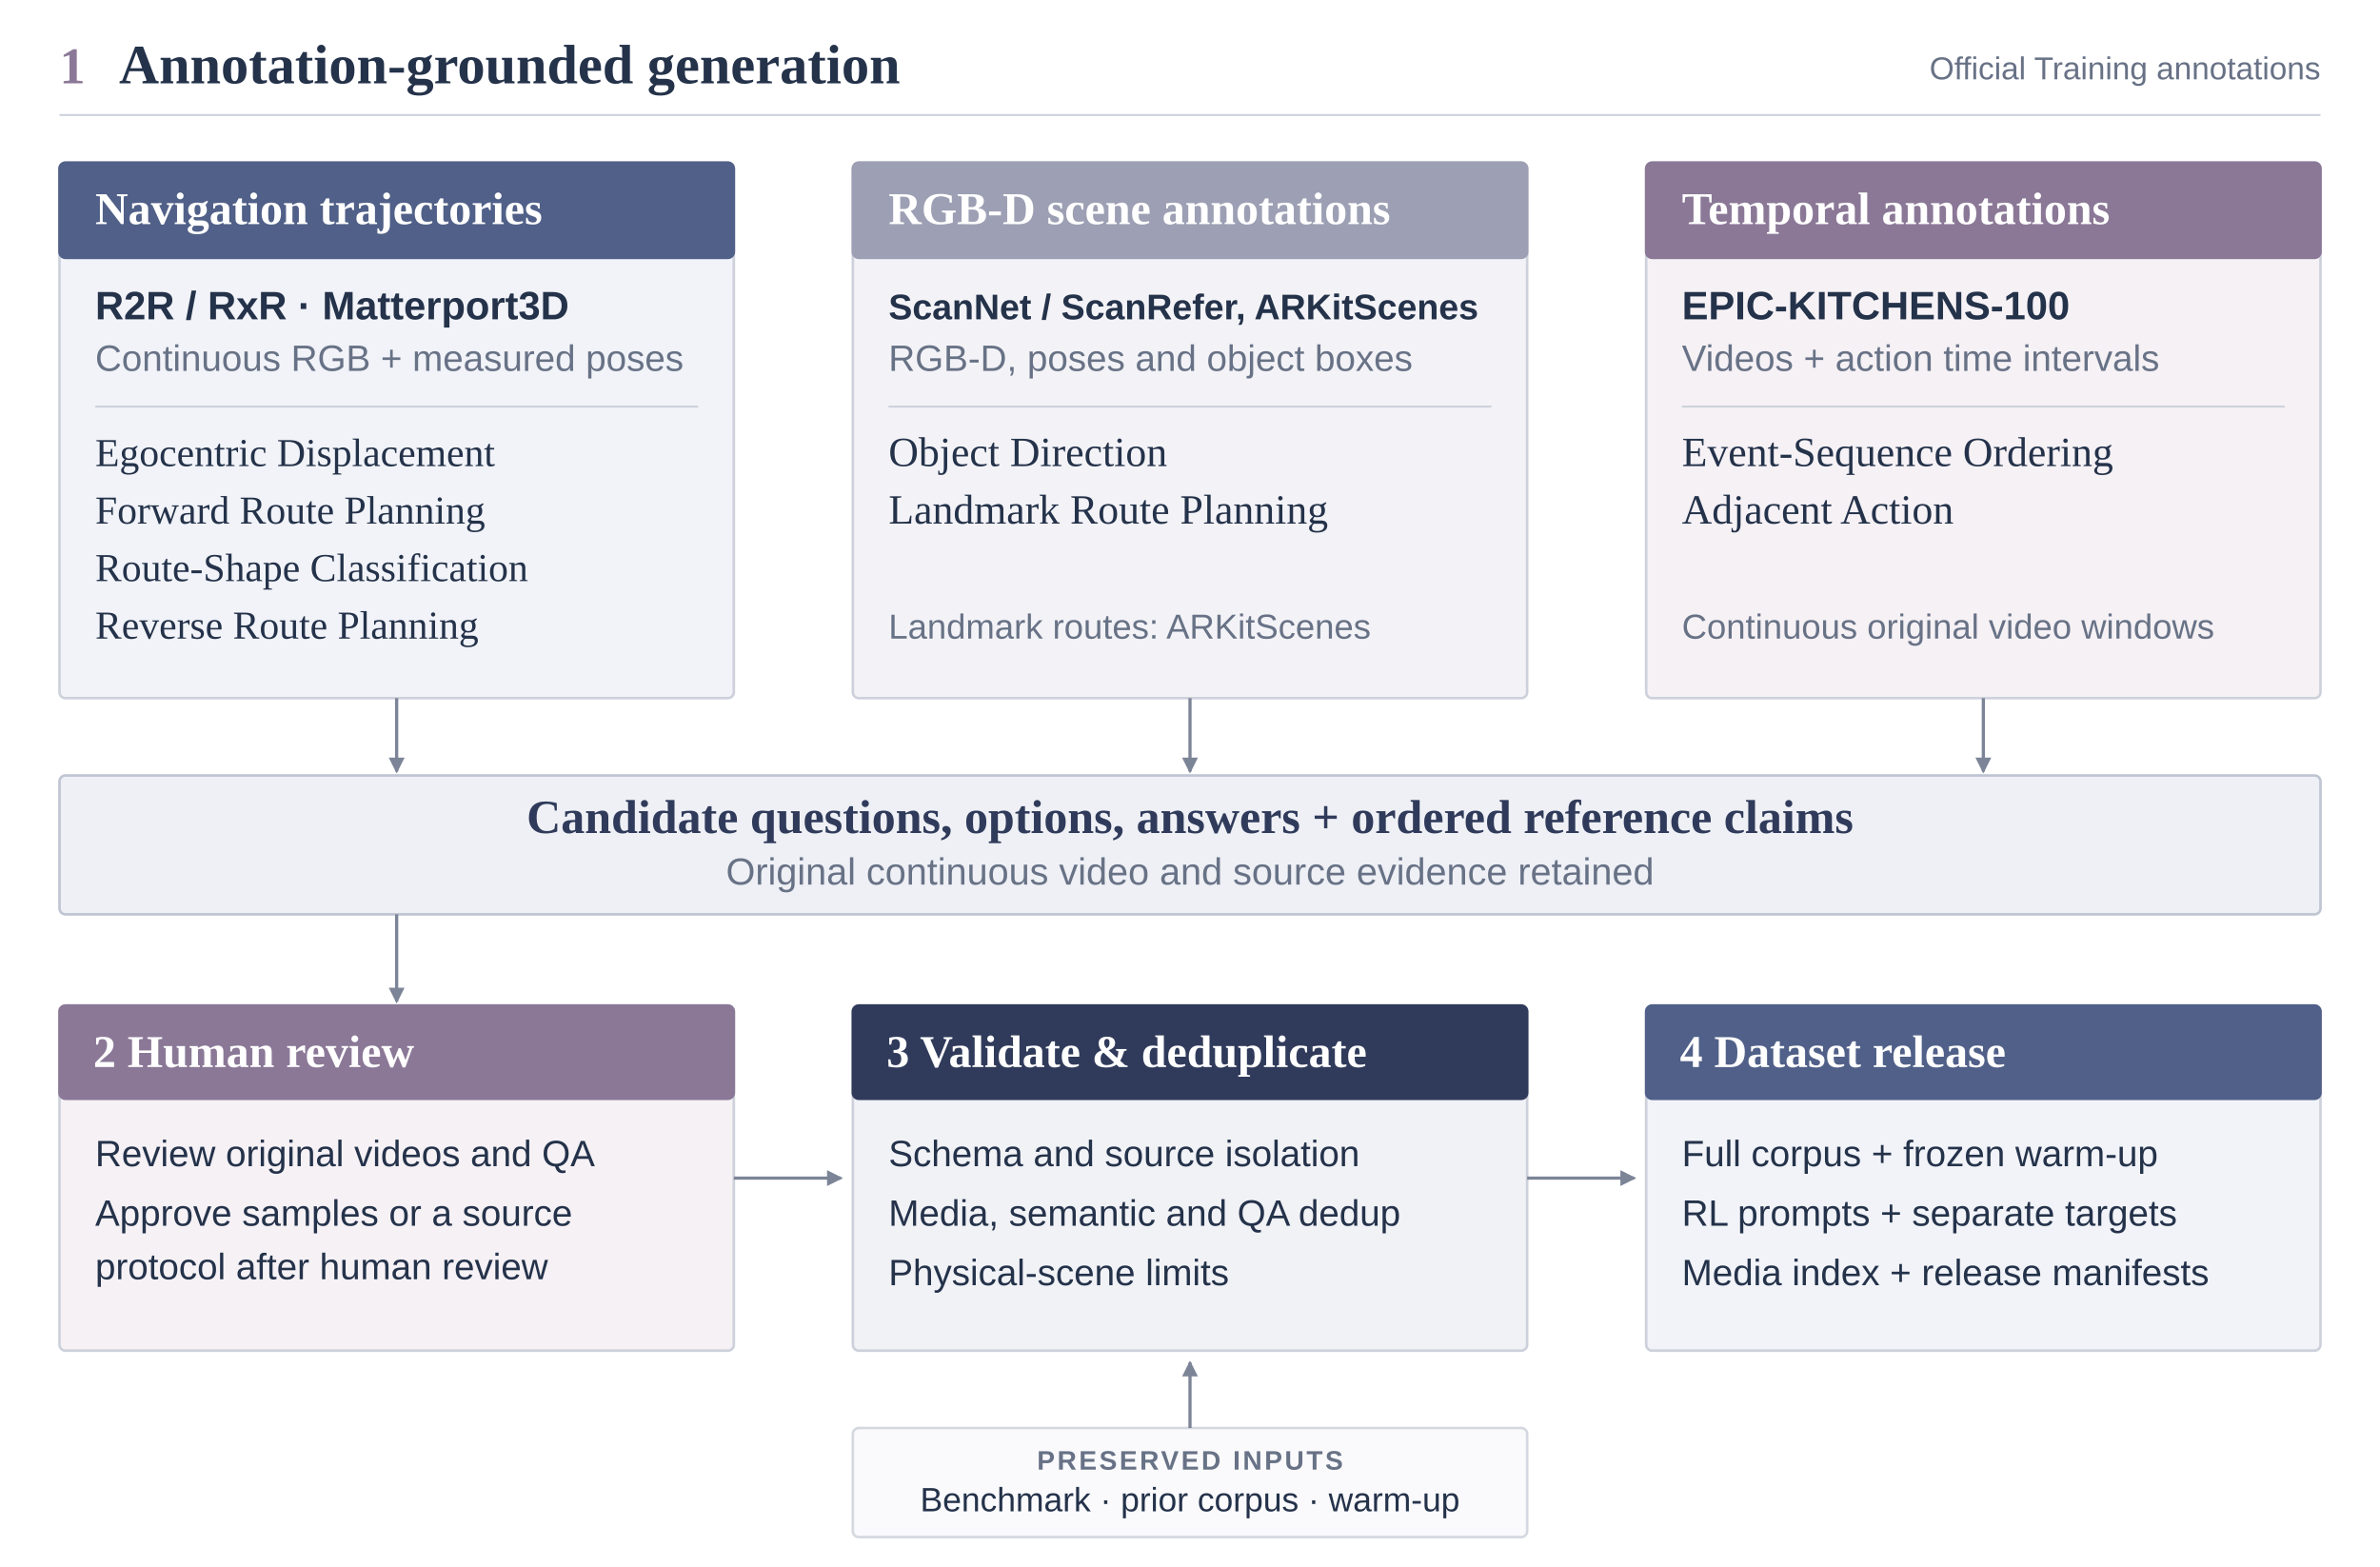
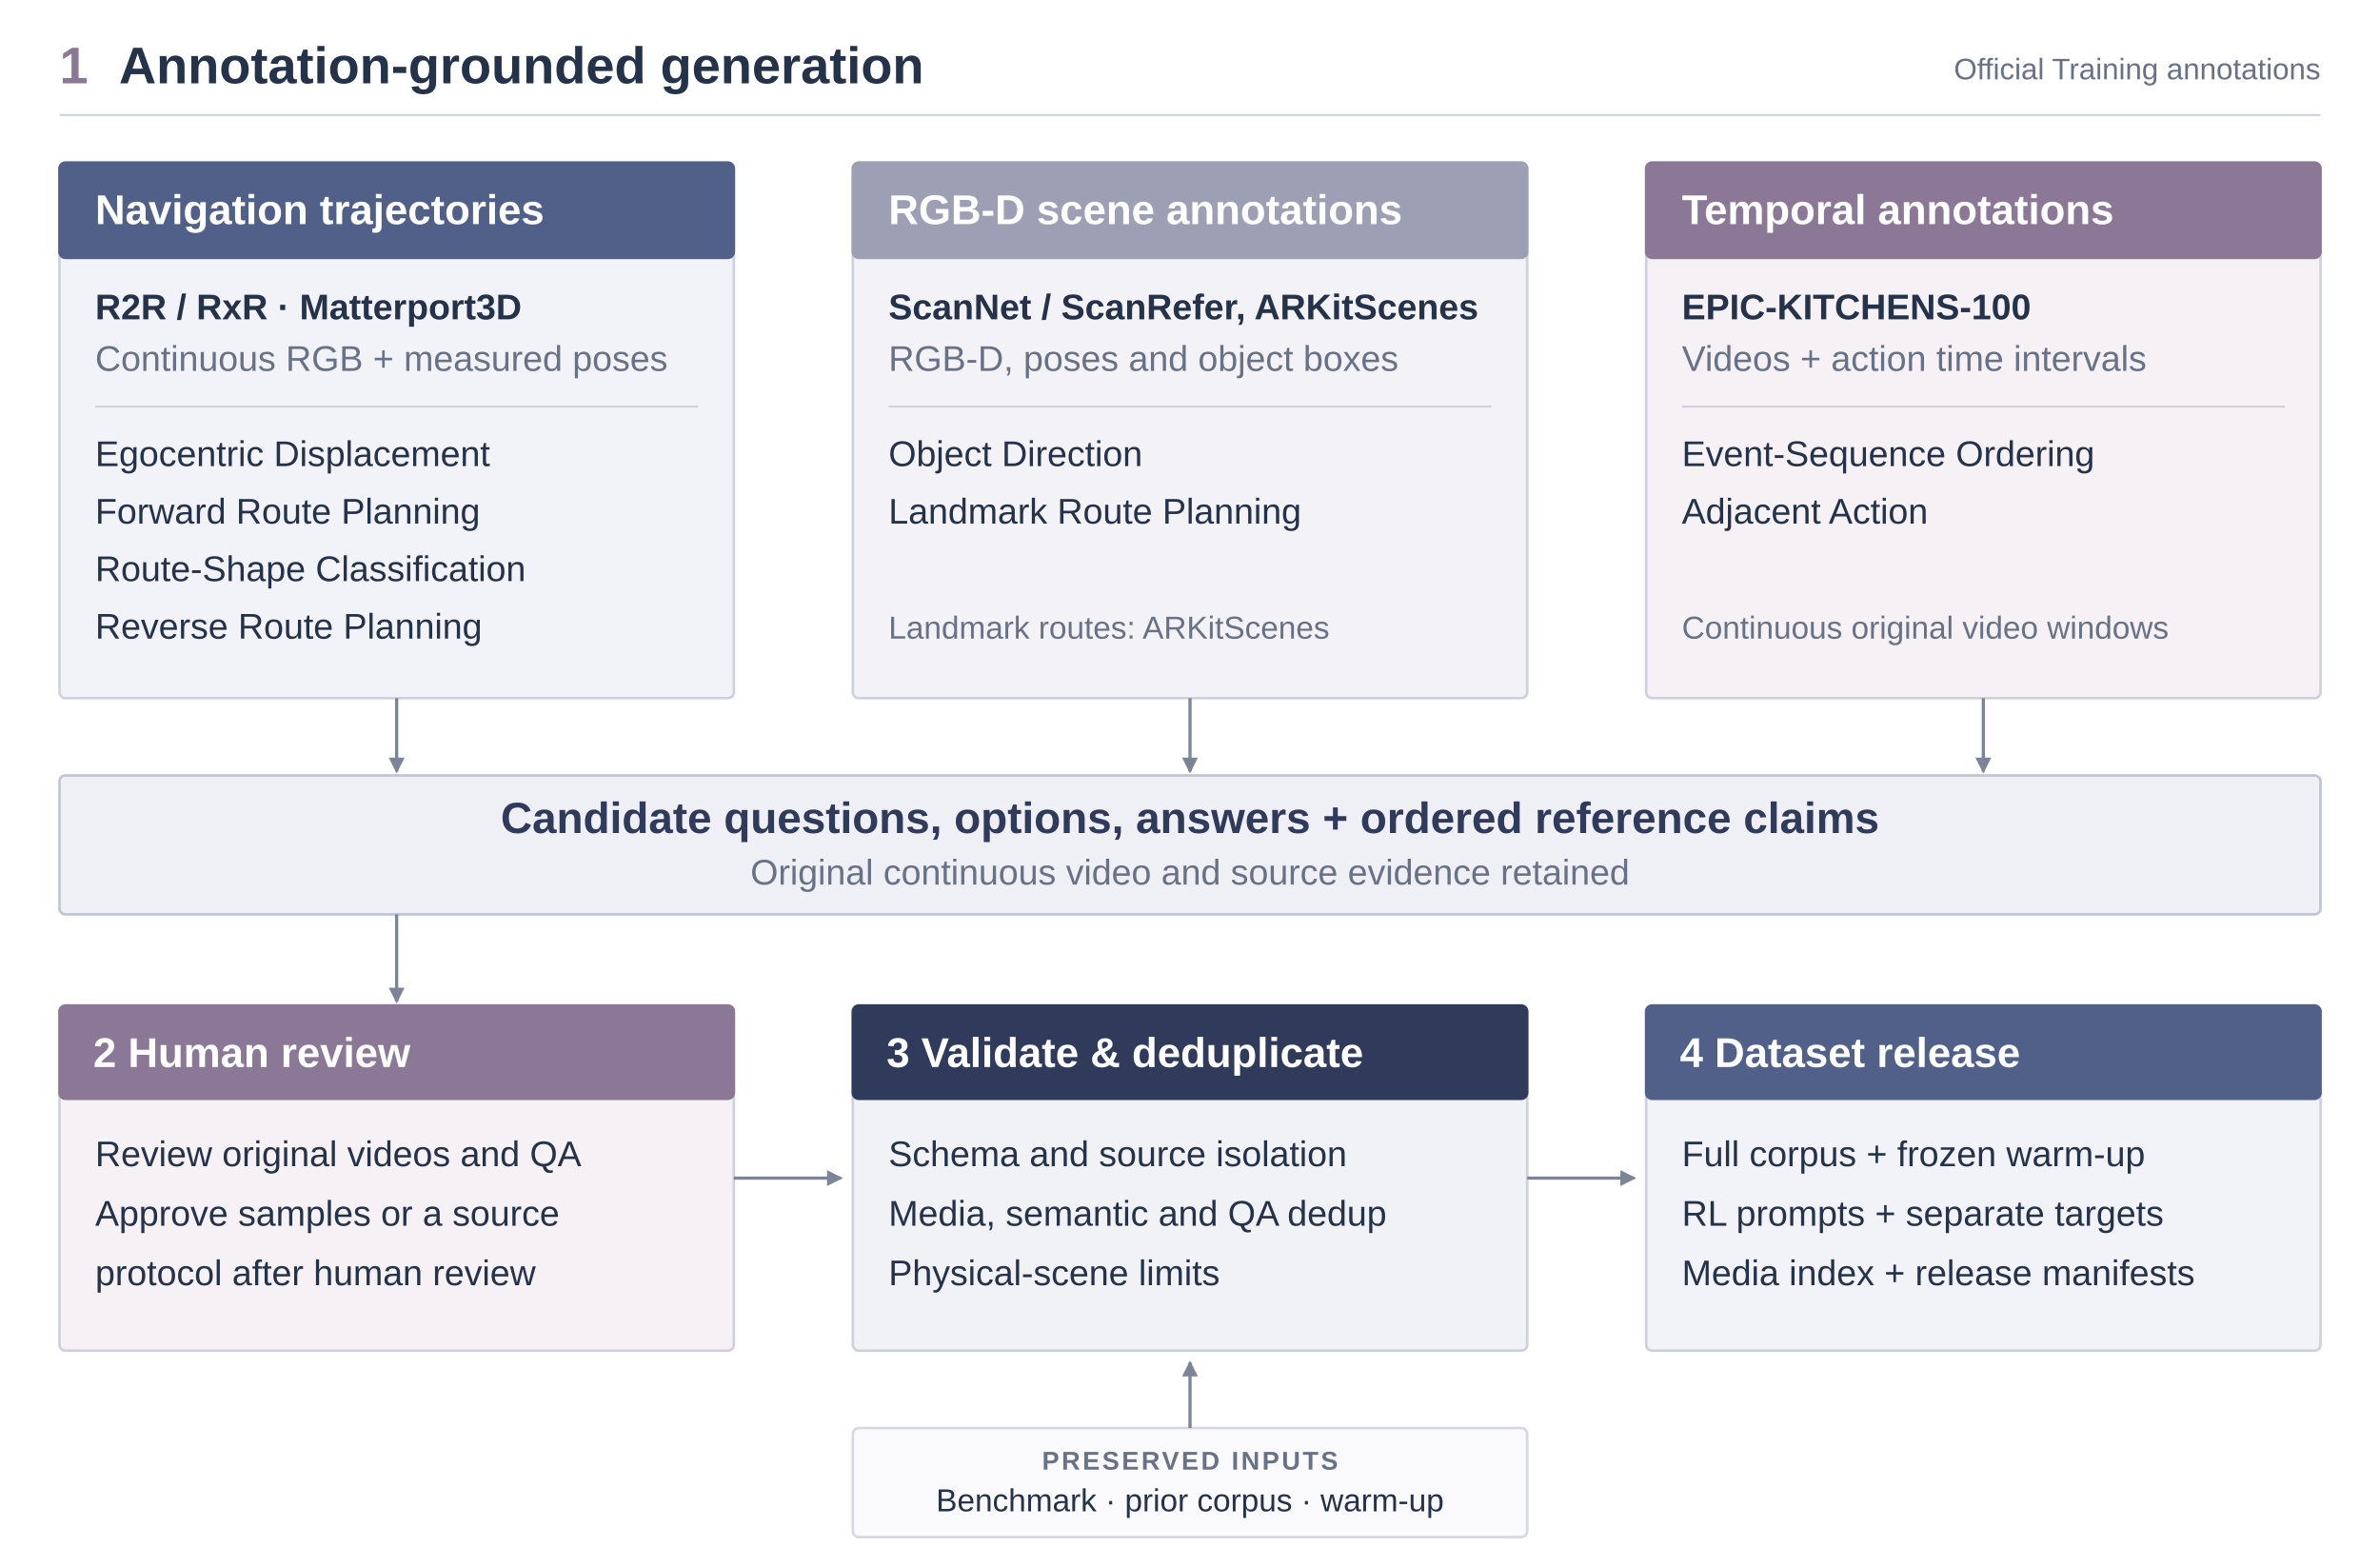
<svg xmlns="http://www.w3.org/2000/svg" width="1200" height="790" viewBox="0 0 1200 790" role="img" aria-labelledby="title description">
  <defs>
    <marker id="arrow" markerWidth="8" markerHeight="8" refX="7" refY="4" orient="auto" markerUnits="userSpaceOnUse">
      <path d="M 0 0 L 8 4 L 0 8 Z" fill="#7C8497" />
    </marker>
  </defs>
  <rect width="1200" height="790" fill="#FFFFFF" />
-   <text x="30" y="42" fill="#8B7897" font-family="Georgia, Times New Roman, serif" font-size="26" font-weight="700" text-anchor="start">1</text>
-   <text x="60" y="42" fill="#24324A" font-family="Georgia, Times New Roman, serif" font-size="28" font-weight="700" text-anchor="start">Annotation-grounded generation</text>
-   <text x="1170" y="40" fill="#687286" font-family="Arial, Helvetica, sans-serif" font-size="16" font-weight="400" text-anchor="end">Official Training annotations</text>
+   <text x="30" y="42" fill="#8B7897" font-family="Arial, Helvetica, sans-serif" font-size="26" font-weight="700" text-anchor="start">1</text>
+   <text x="60" y="42" fill="#24324A" font-family="Arial, Helvetica, sans-serif" font-size="26" font-weight="700" text-anchor="start">Annotation-grounded generation</text>
+   <text x="1170" y="40" fill="#687286" font-family="Arial, Helvetica, sans-serif" font-size="15" font-weight="400" text-anchor="end">Official Training annotations</text>
  <line x1="30" y1="58" x2="1170" y2="58" stroke="#CDD1DB" stroke-width="1" />
  <rect x="30" y="82" width="340" height="270" rx="3" fill="#F1F3F8" stroke="#CDD1DB" stroke-width="1.3" />
  <rect x="30" y="82" width="340" height="48" rx="3" fill="#506088" stroke="#506088" stroke-width="1.3" />
-   <text x="48" y="113" fill="#FFFFFF" font-family="Georgia, Times New Roman, serif" font-size="23" font-weight="700" text-anchor="start">Navigation trajectories</text>
+   <text x="48" y="113" fill="#FFFFFF" font-family="Arial, Helvetica, sans-serif" font-size="21" font-weight="700" text-anchor="start">Navigation trajectories</text>
  <line x1="48" y1="205" x2="352" y2="205" stroke="#CDD1DB" stroke-width="1" />
  <rect x="430" y="82" width="340" height="270" rx="3" fill="#F3F3F7" stroke="#CDD1DB" stroke-width="1.3" />
  <rect x="430" y="82" width="340" height="48" rx="3" fill="#9DA0B4" stroke="#9DA0B4" stroke-width="1.3" />
-   <text x="448" y="113" fill="#FFFFFF" font-family="Georgia, Times New Roman, serif" font-size="23" font-weight="700" text-anchor="start">RGB-D scene annotations</text>
+   <text x="448" y="113" fill="#FFFFFF" font-family="Arial, Helvetica, sans-serif" font-size="21" font-weight="700" text-anchor="start">RGB-D scene annotations</text>
  <line x1="448" y1="205" x2="752" y2="205" stroke="#CDD1DB" stroke-width="1" />
  <rect x="830" y="82" width="340" height="270" rx="3" fill="#F5F1F5" stroke="#CDD1DB" stroke-width="1.3" />
  <rect x="830" y="82" width="340" height="48" rx="3" fill="#8B7897" stroke="#8B7897" stroke-width="1.3" />
-   <text x="848" y="113" fill="#FFFFFF" font-family="Georgia, Times New Roman, serif" font-size="23" font-weight="700" text-anchor="start">Temporal annotations</text>
+   <text x="848" y="113" fill="#FFFFFF" font-family="Arial, Helvetica, sans-serif" font-size="21" font-weight="700" text-anchor="start">Temporal annotations</text>
  <line x1="848" y1="205" x2="1152" y2="205" stroke="#CDD1DB" stroke-width="1" />
-   <text x="48" y="161" fill="#24324A" font-family="Arial, Helvetica, sans-serif" font-size="20" font-weight="700" text-anchor="start">R2R / RxR · Matterport3D</text>
-   <text x="48" y="187" fill="#687286" font-family="Arial, Helvetica, sans-serif" font-size="18.5" font-weight="400" text-anchor="start">Continuous RGB + measured poses</text>
-   <text x="48" y="235" fill="#24324A" font-family="Georgia, Times New Roman, serif" font-size="20" font-weight="400" text-anchor="start">Egocentric Displacement</text>
-   <text x="48" y="264" fill="#24324A" font-family="Georgia, Times New Roman, serif" font-size="20" font-weight="400" text-anchor="start">Forward Route Planning</text>
-   <text x="48" y="293" fill="#24324A" font-family="Georgia, Times New Roman, serif" font-size="20" font-weight="400" text-anchor="start">Route-Shape Classification</text>
-   <text x="48" y="322" fill="#24324A" font-family="Georgia, Times New Roman, serif" font-size="20" font-weight="400" text-anchor="start">Reverse Route Planning</text>
+   <text x="48" y="161" fill="#24324A" font-family="Arial, Helvetica, sans-serif" font-size="18" font-weight="700" text-anchor="start">R2R / RxR · Matterport3D</text>
+   <text x="48" y="187" fill="#687286" font-family="Arial, Helvetica, sans-serif" font-size="18" font-weight="400" text-anchor="start">Continuous RGB + measured poses</text>
+   <text x="48" y="235" fill="#24324A" font-family="Arial, Helvetica, sans-serif" font-size="18" font-weight="400" text-anchor="start">Egocentric Displacement</text>
+   <text x="48" y="264" fill="#24324A" font-family="Arial, Helvetica, sans-serif" font-size="18" font-weight="400" text-anchor="start">Forward Route Planning</text>
+   <text x="48" y="293" fill="#24324A" font-family="Arial, Helvetica, sans-serif" font-size="18" font-weight="400" text-anchor="start">Route-Shape Classification</text>
+   <text x="48" y="322" fill="#24324A" font-family="Arial, Helvetica, sans-serif" font-size="18" font-weight="400" text-anchor="start">Reverse Route Planning</text>
  <text x="448" y="161" fill="#24324A" font-family="Arial, Helvetica, sans-serif" font-size="18" font-weight="700" text-anchor="start">ScanNet / ScanRefer, ARKitScenes</text>
-   <text x="448" y="187" fill="#687286" font-family="Arial, Helvetica, sans-serif" font-size="18.5" font-weight="400" text-anchor="start">RGB-D, poses and object boxes</text>
-   <text x="448" y="235" fill="#24324A" font-family="Georgia, Times New Roman, serif" font-size="21" font-weight="400" text-anchor="start">Object Direction</text>
-   <text x="448" y="264" fill="#24324A" font-family="Georgia, Times New Roman, serif" font-size="21" font-weight="400" text-anchor="start">Landmark Route Planning</text>
-   <text x="448" y="322" fill="#687286" font-family="Arial, Helvetica, sans-serif" font-size="17.5" font-weight="400" text-anchor="start">Landmark routes: ARKitScenes</text>
-   <text x="848" y="161" fill="#24324A" font-family="Arial, Helvetica, sans-serif" font-size="20" font-weight="700" text-anchor="start">EPIC-KITCHENS-100</text>
-   <text x="848" y="187" fill="#687286" font-family="Arial, Helvetica, sans-serif" font-size="18.5" font-weight="400" text-anchor="start">Videos + action time intervals</text>
-   <text x="848" y="235" fill="#24324A" font-family="Georgia, Times New Roman, serif" font-size="21" font-weight="400" text-anchor="start">Event-Sequence Ordering</text>
-   <text x="848" y="264" fill="#24324A" font-family="Georgia, Times New Roman, serif" font-size="21" font-weight="400" text-anchor="start">Adjacent Action</text>
-   <text x="848" y="322" fill="#687286" font-family="Arial, Helvetica, sans-serif" font-size="17.5" font-weight="400" text-anchor="start">Continuous original video windows</text>
+   <text x="448" y="187" fill="#687286" font-family="Arial, Helvetica, sans-serif" font-size="18" font-weight="400" text-anchor="start">RGB-D, poses and object boxes</text>
+   <text x="448" y="235" fill="#24324A" font-family="Arial, Helvetica, sans-serif" font-size="18" font-weight="400" text-anchor="start">Object Direction</text>
+   <text x="448" y="264" fill="#24324A" font-family="Arial, Helvetica, sans-serif" font-size="18" font-weight="400" text-anchor="start">Landmark Route Planning</text>
+   <text x="448" y="322" fill="#687286" font-family="Arial, Helvetica, sans-serif" font-size="16" font-weight="400" text-anchor="start">Landmark routes: ARKitScenes</text>
+   <text x="848" y="161" fill="#24324A" font-family="Arial, Helvetica, sans-serif" font-size="18" font-weight="700" text-anchor="start">EPIC-KITCHENS-100</text>
+   <text x="848" y="187" fill="#687286" font-family="Arial, Helvetica, sans-serif" font-size="18" font-weight="400" text-anchor="start">Videos + action time intervals</text>
+   <text x="848" y="235" fill="#24324A" font-family="Arial, Helvetica, sans-serif" font-size="18" font-weight="400" text-anchor="start">Event-Sequence Ordering</text>
+   <text x="848" y="264" fill="#24324A" font-family="Arial, Helvetica, sans-serif" font-size="18" font-weight="400" text-anchor="start">Adjacent Action</text>
+   <text x="848" y="322" fill="#687286" font-family="Arial, Helvetica, sans-serif" font-size="16" font-weight="400" text-anchor="start">Continuous original video windows</text>
  <path d="M 200 352 V 389" fill="none" stroke="#7C8497" stroke-width="1.6" marker-end="url(#arrow)" />
  <path d="M 600 352 V 389" fill="none" stroke="#7C8497" stroke-width="1.6" marker-end="url(#arrow)" />
  <path d="M 1000 352 V 389" fill="none" stroke="#7C8497" stroke-width="1.6" marker-end="url(#arrow)" />
  <rect x="30" y="391" width="1140" height="70" rx="3" fill="#EEF0F5" stroke="#BFC5D2" stroke-width="1.3" />
-   <text x="600" y="420" fill="#303B5B" font-family="Georgia, Times New Roman, serif" font-size="24" font-weight="700" text-anchor="middle">Candidate questions, options, answers + ordered reference claims</text>
-   <text x="600" y="446" fill="#687286" font-family="Arial, Helvetica, sans-serif" font-size="19" font-weight="400" text-anchor="middle">Original continuous video and source evidence retained</text>
+   <text x="600" y="420" fill="#303B5B" font-family="Arial, Helvetica, sans-serif" font-size="22" font-weight="700" text-anchor="middle">Candidate questions, options, answers + ordered reference claims</text>
+   <text x="600" y="446" fill="#687286" font-family="Arial, Helvetica, sans-serif" font-size="18" font-weight="400" text-anchor="middle">Original continuous video and source evidence retained</text>
  <path d="M 200 461 V 505" fill="none" stroke="#7C8497" stroke-width="1.6" marker-end="url(#arrow)" />
  <rect x="30" y="507" width="340" height="174" rx="3" fill="#F5F1F5" stroke="#CDD1DB" stroke-width="1.3" />
  <rect x="30" y="507" width="340" height="47" rx="3" fill="#8B7897" stroke="#8B7897" stroke-width="1.3" />
-   <text x="47" y="538" fill="#FFFFFF" font-family="Georgia, Times New Roman, serif" font-size="23" font-weight="700" text-anchor="start">2  Human review</text>
+   <text x="47" y="538" fill="#FFFFFF" font-family="Arial, Helvetica, sans-serif" font-size="21" font-weight="700" text-anchor="start">2  Human review</text>
  <rect x="430" y="507" width="340" height="174" rx="3" fill="#F1F2F6" stroke="#CDD1DB" stroke-width="1.3" />
  <rect x="430" y="507" width="340" height="47" rx="3" fill="#303B5B" stroke="#303B5B" stroke-width="1.3" />
-   <text x="447" y="538" fill="#FFFFFF" font-family="Georgia, Times New Roman, serif" font-size="23" font-weight="700" text-anchor="start">3  Validate &amp; deduplicate</text>
+   <text x="447" y="538" fill="#FFFFFF" font-family="Arial, Helvetica, sans-serif" font-size="21" font-weight="700" text-anchor="start">3  Validate &amp; deduplicate</text>
  <rect x="830" y="507" width="340" height="174" rx="3" fill="#F1F3F8" stroke="#CDD1DB" stroke-width="1.3" />
  <rect x="830" y="507" width="340" height="47" rx="3" fill="#506088" stroke="#506088" stroke-width="1.3" />
-   <text x="847" y="538" fill="#FFFFFF" font-family="Georgia, Times New Roman, serif" font-size="23" font-weight="700" text-anchor="start">4  Dataset release</text>
-   <text x="48" y="588" fill="#24324A" font-family="Arial, Helvetica, sans-serif" font-size="18.5" font-weight="400" text-anchor="start">Review original videos and QA</text>
-   <text x="48" y="618" fill="#24324A" font-family="Arial, Helvetica, sans-serif" font-size="18.5" font-weight="400" text-anchor="start">Approve samples or a source</text>
-   <text x="48" y="645" fill="#24324A" font-family="Arial, Helvetica, sans-serif" font-size="18.5" font-weight="400" text-anchor="start">protocol after human review</text>
-   <text x="448" y="588" fill="#24324A" font-family="Arial, Helvetica, sans-serif" font-size="18.5" font-weight="400" text-anchor="start">Schema and source isolation</text>
-   <text x="448" y="618" fill="#24324A" font-family="Arial, Helvetica, sans-serif" font-size="18.5" font-weight="400" text-anchor="start">Media, semantic and QA dedup</text>
-   <text x="448" y="648" fill="#24324A" font-family="Arial, Helvetica, sans-serif" font-size="18.5" font-weight="400" text-anchor="start">Physical-scene limits</text>
-   <text x="848" y="588" fill="#24324A" font-family="Arial, Helvetica, sans-serif" font-size="18.5" font-weight="400" text-anchor="start">Full corpus + frozen warm-up</text>
-   <text x="848" y="618" fill="#24324A" font-family="Arial, Helvetica, sans-serif" font-size="18.5" font-weight="400" text-anchor="start">RL prompts + separate targets</text>
-   <text x="848" y="648" fill="#24324A" font-family="Arial, Helvetica, sans-serif" font-size="18.5" font-weight="400" text-anchor="start">Media index + release manifests</text>
+   <text x="847" y="538" fill="#FFFFFF" font-family="Arial, Helvetica, sans-serif" font-size="21" font-weight="700" text-anchor="start">4  Dataset release</text>
+   <text x="48" y="588" fill="#24324A" font-family="Arial, Helvetica, sans-serif" font-size="18" font-weight="400" text-anchor="start">Review original videos and QA</text>
+   <text x="48" y="618" fill="#24324A" font-family="Arial, Helvetica, sans-serif" font-size="18" font-weight="400" text-anchor="start">Approve samples or a source</text>
+   <text x="48" y="648" fill="#24324A" font-family="Arial, Helvetica, sans-serif" font-size="18" font-weight="400" text-anchor="start">protocol after human review</text>
+   <text x="448" y="588" fill="#24324A" font-family="Arial, Helvetica, sans-serif" font-size="18" font-weight="400" text-anchor="start">Schema and source isolation</text>
+   <text x="448" y="618" fill="#24324A" font-family="Arial, Helvetica, sans-serif" font-size="18" font-weight="400" text-anchor="start">Media, semantic and QA dedup</text>
+   <text x="448" y="648" fill="#24324A" font-family="Arial, Helvetica, sans-serif" font-size="18" font-weight="400" text-anchor="start">Physical-scene limits</text>
+   <text x="848" y="588" fill="#24324A" font-family="Arial, Helvetica, sans-serif" font-size="18" font-weight="400" text-anchor="start">Full corpus + frozen warm-up</text>
+   <text x="848" y="618" fill="#24324A" font-family="Arial, Helvetica, sans-serif" font-size="18" font-weight="400" text-anchor="start">RL prompts + separate targets</text>
+   <text x="848" y="648" fill="#24324A" font-family="Arial, Helvetica, sans-serif" font-size="18" font-weight="400" text-anchor="start">Media index + release manifests</text>
  <path d="M 370 594 H 424" fill="none" stroke="#7C8497" stroke-width="1.6" marker-end="url(#arrow)" />
  <path d="M 770 594 H 824" fill="none" stroke="#7C8497" stroke-width="1.6" marker-end="url(#arrow)" />
  <rect x="430" y="720" width="340" height="55" rx="3" fill="#FAFAFC" stroke="#D5D8E0" stroke-width="1.3" />
-   <text x="600" y="741" fill="#687286" font-family="Arial, Helvetica, sans-serif" font-size="13.5" font-weight="700" text-anchor="middle" letter-spacing="1.2">PRESERVED INPUTS</text>
-   <text x="600" y="762" fill="#24324A" font-family="Arial, Helvetica, sans-serif" font-size="17" font-weight="400" text-anchor="middle">Benchmark · prior corpus · warm-up</text>
+   <text x="600" y="741" fill="#687286" font-family="Arial, Helvetica, sans-serif" font-size="13" font-weight="700" text-anchor="middle" letter-spacing="1.2">PRESERVED INPUTS</text>
+   <text x="600" y="762" fill="#24324A" font-family="Arial, Helvetica, sans-serif" font-size="16" font-weight="400" text-anchor="middle">Benchmark · prior corpus · warm-up</text>
  <path d="M 600 720 V 687" fill="none" stroke="#7C8497" stroke-width="1.6" marker-end="url(#arrow)" />
</svg>
